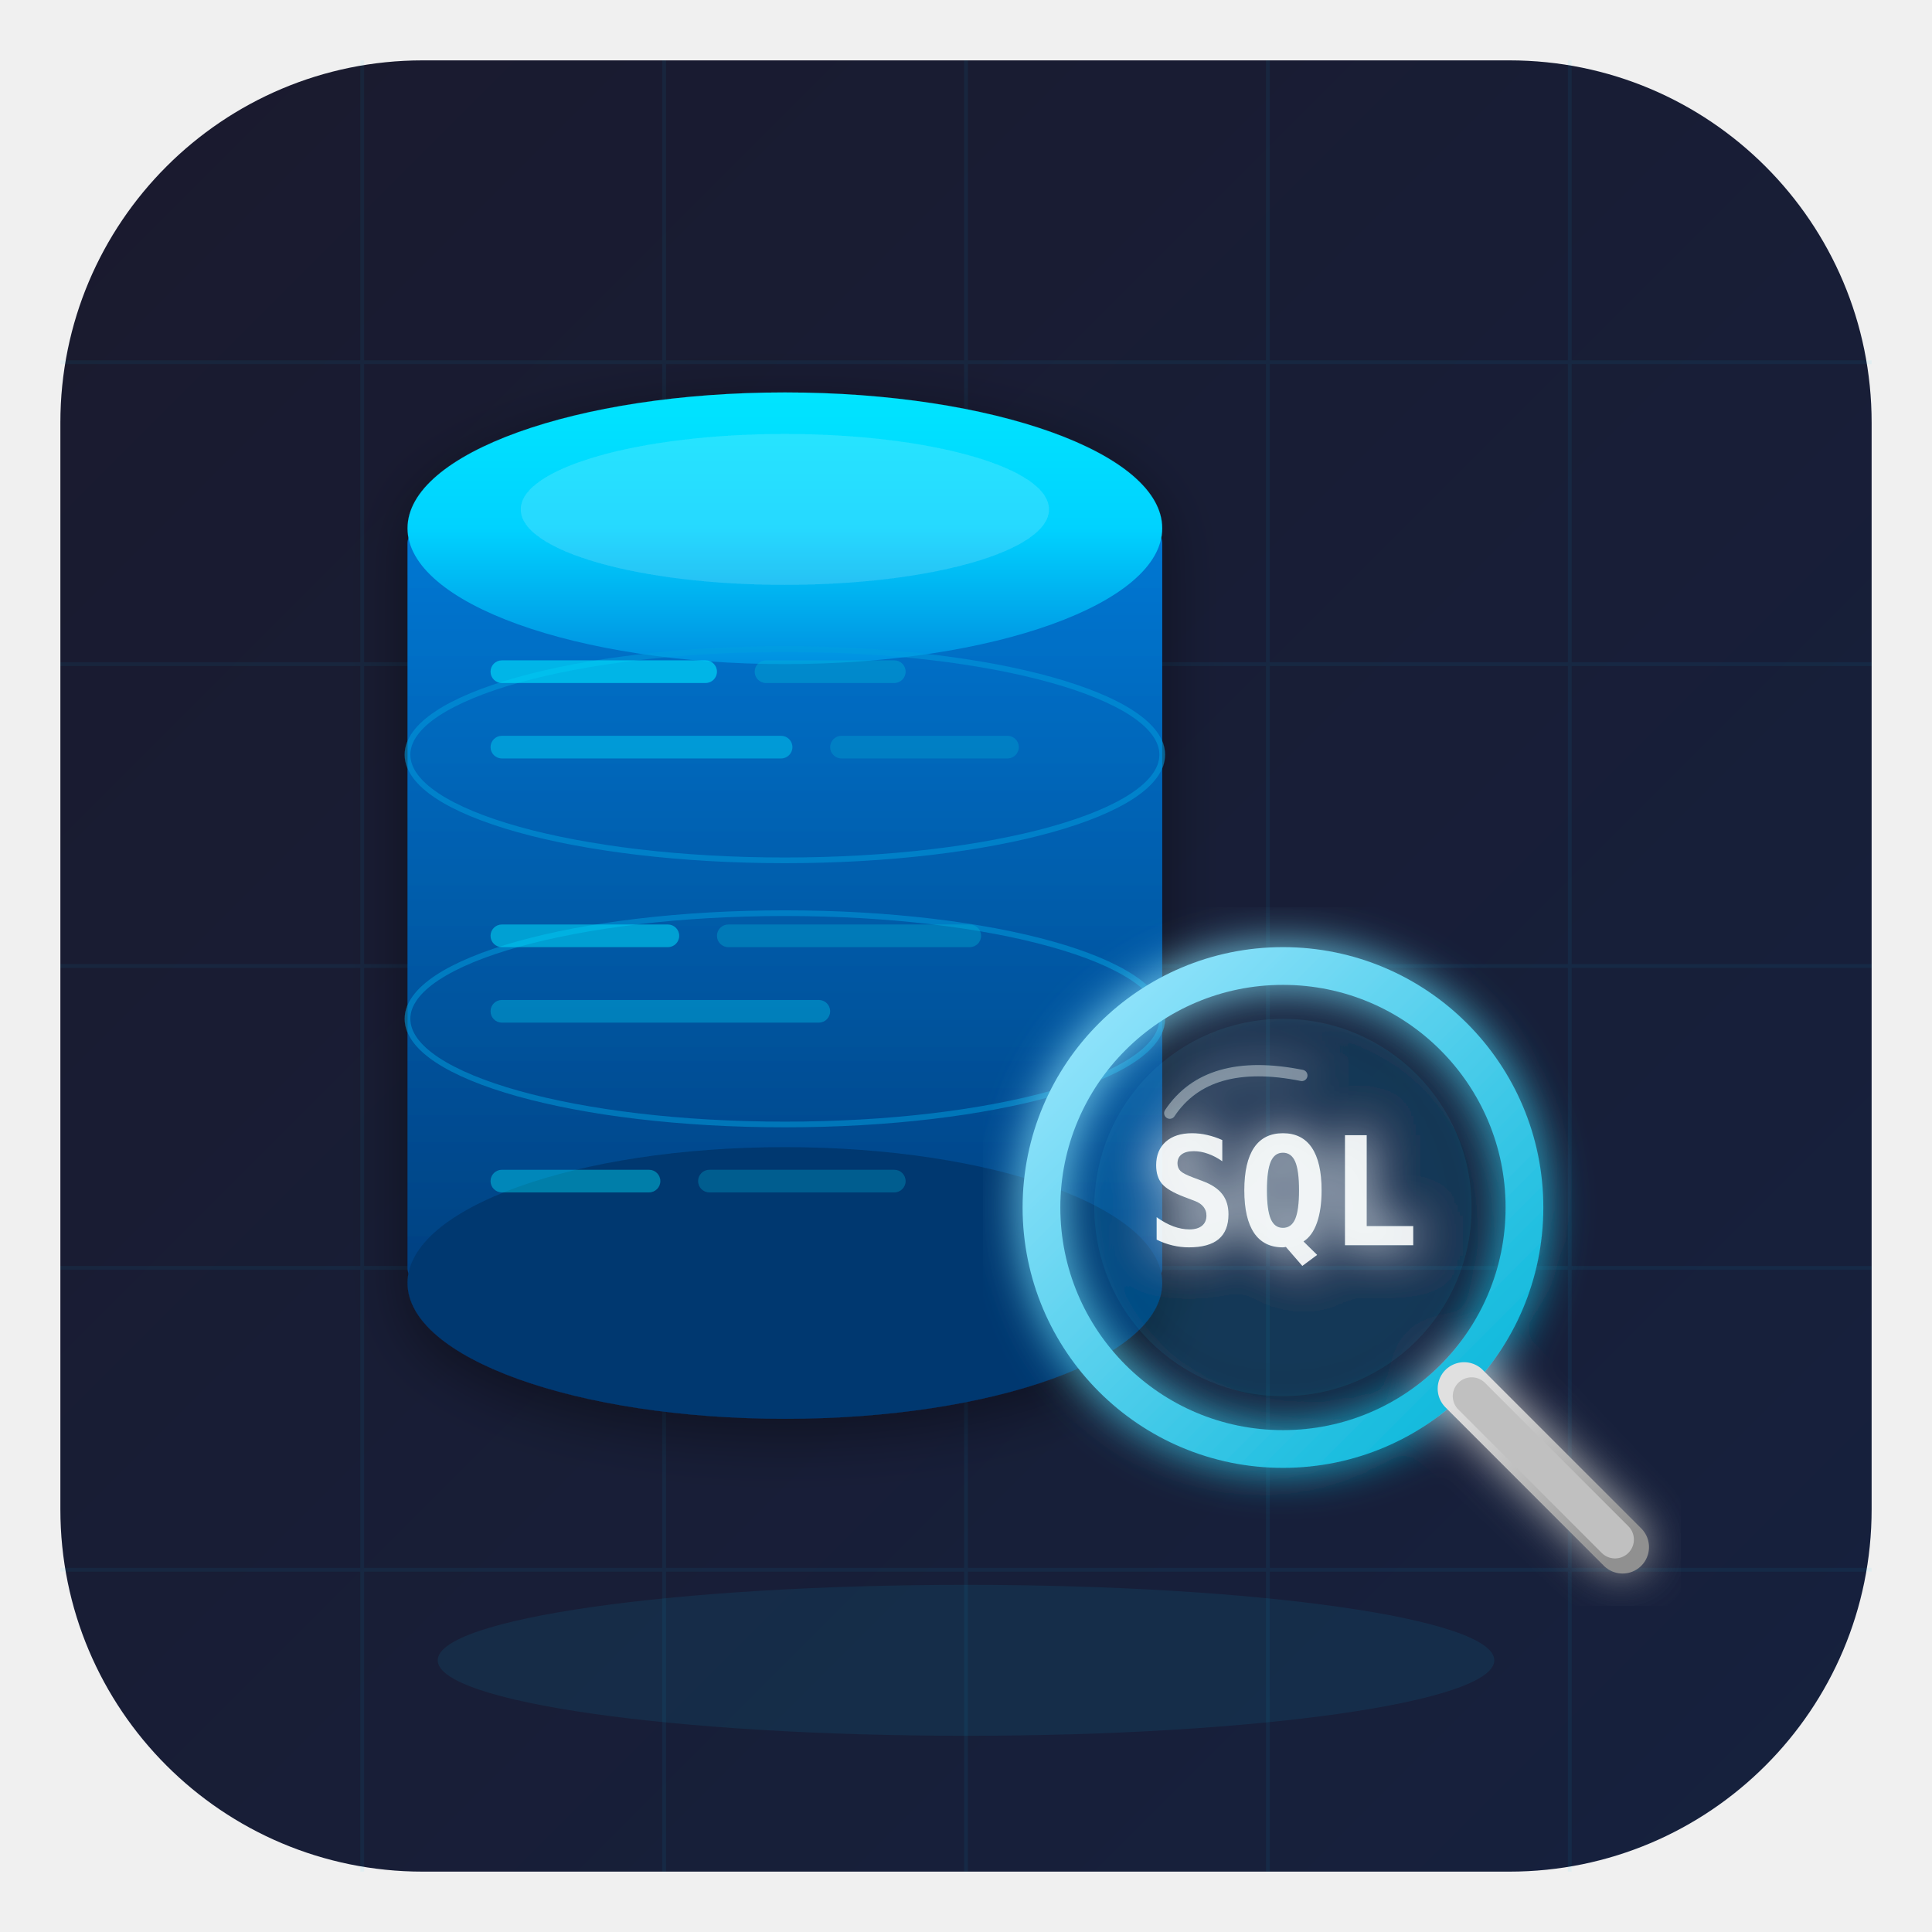
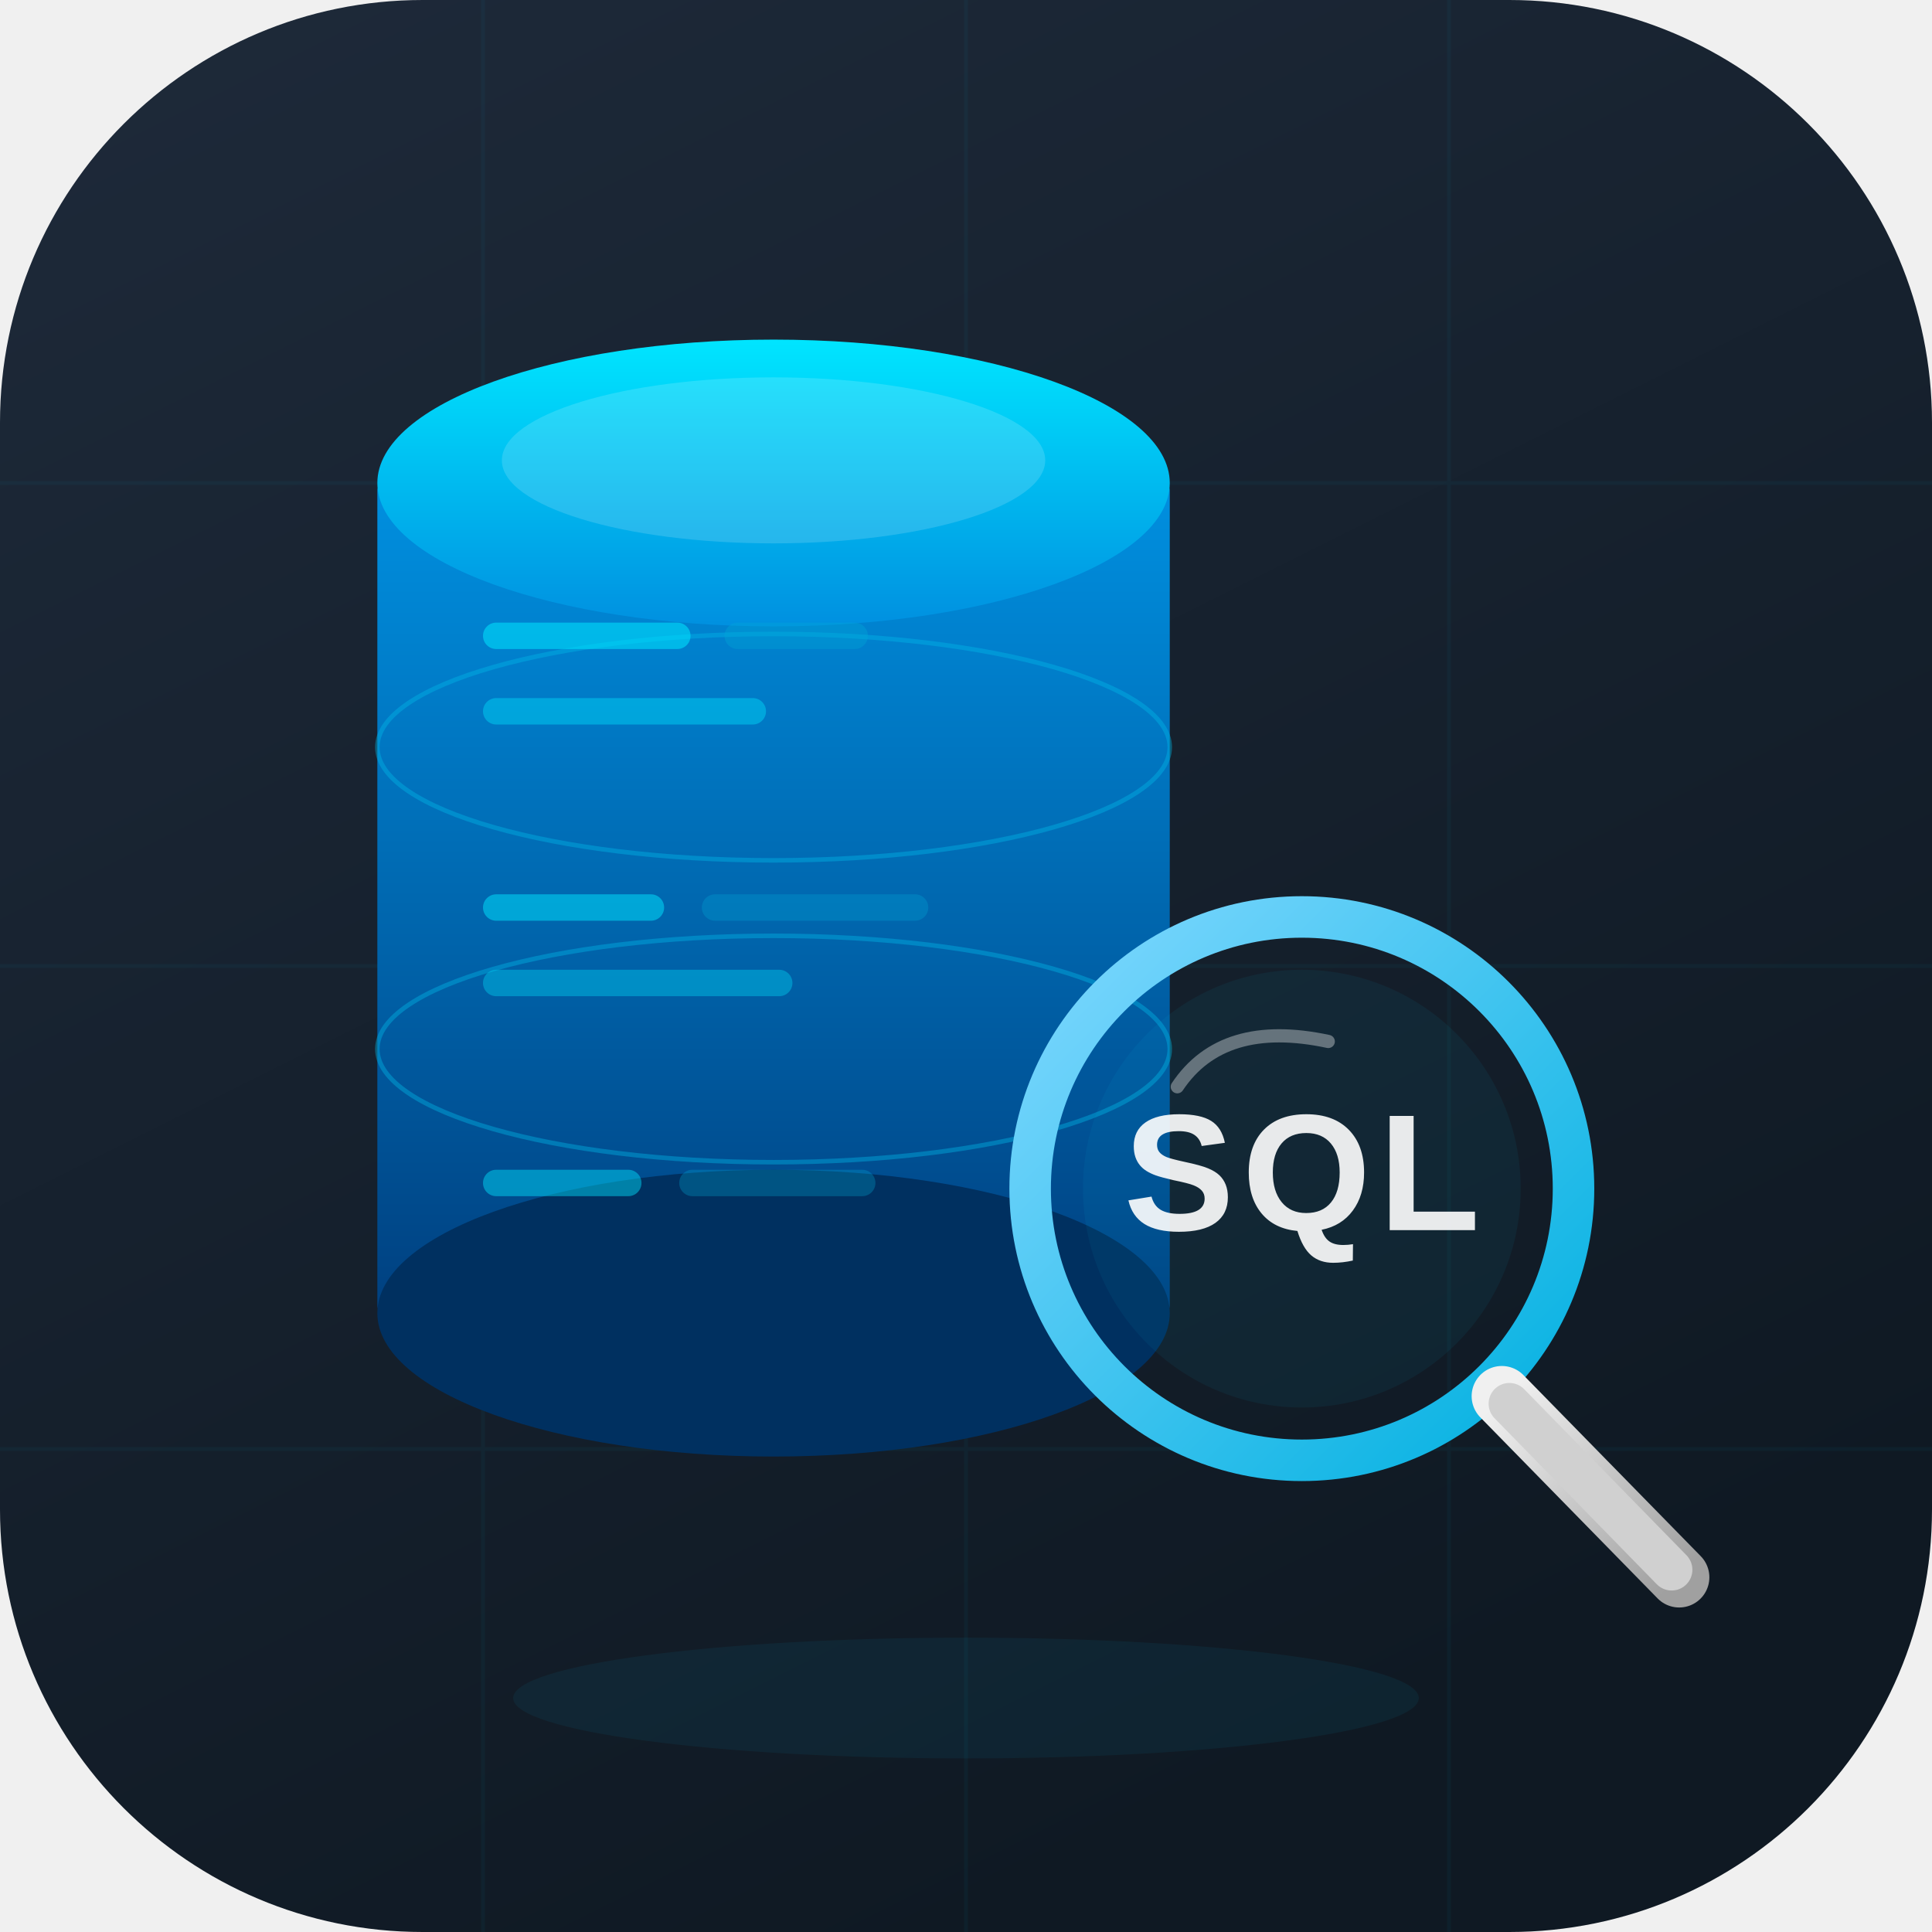
<svg xmlns="http://www.w3.org/2000/svg" viewBox="0 0 512 512">
  <defs>
-     <linearGradient id="bgGrad" x1="0" y1="0" x2="1" y2="1">
-       <stop offset="0%" stop-color="#1a1a2e" />
-       <stop offset="100%" stop-color="#16213e" />
+     <linearGradient id="bgGrad" x1="0" y1="0" x2="0.5" y2="1">
+       <stop offset="0%" stop-color="#1e2a3a" />
+       <stop offset="100%" stop-color="#0f1923" />
    </linearGradient>
-     <linearGradient id="cylGrad" x1="0" y1="0" x2="0" y2="1">
-       <stop offset="0%" stop-color="#00d2ff" />
-       <stop offset="100%" stop-color="#0078D4" />
-     </linearGradient>
-     <linearGradient id="cylGrad2" x1="0" y1="0" x2="0" y2="1">
-       <stop offset="0%" stop-color="#0078D4" />
+     <linearGradient id="cylBody" x1="0" y1="0" x2="0" y2="1">
+       <stop offset="0%" stop-color="#0090e0" />
      <stop offset="100%" stop-color="#004080" />
    </linearGradient>
-     <linearGradient id="topGrad" x1="0" y1="0" x2="0" y2="1">
+     <linearGradient id="cylTop" x1="0" y1="0" x2="0" y2="1">
      <stop offset="0%" stop-color="#00e5ff" />
-       <stop offset="50%" stop-color="#00d2ff" />
      <stop offset="100%" stop-color="#0090e0" />
    </linearGradient>
-     <linearGradient id="glassGrad" x1="0" y1="0" x2="1" y2="1">
-       <stop offset="0%" stop-color="#a0e8ff" />
-       <stop offset="100%" stop-color="#00b4d8" />
+     <linearGradient id="glass" x1="0" y1="0" x2="1" y2="1">
+       <stop offset="0%" stop-color="#80d8ff" />
+       <stop offset="100%" stop-color="#00b0e0" />
    </linearGradient>
-     <linearGradient id="handleGrad" x1="0" y1="0" x2="1" y2="1">
-       <stop offset="0%" stop-color="#e0e0e0" />
-       <stop offset="100%" stop-color="#909090" />
+     <linearGradient id="handle" x1="0" y1="0" x2="1" y2="1">
+       <stop offset="0%" stop-color="#f0f0f0" />
+       <stop offset="100%" stop-color="#a0a0a0" />
    </linearGradient>
-     <filter id="glow">
-       <feGaussianBlur stdDeviation="6" result="coloredBlur" />
-       <feMerge>
-         <feMergeNode in="coloredBlur" />
-         <feMergeNode in="SourceGraphic" />
-       </feMerge>
-     </filter>
-     <filter id="shadow">
-       <feDropShadow dx="0" dy="4" stdDeviation="8" flood-color="#000" flood-opacity="0.4" />
-     </filter>
  </defs>
-   <rect x="16" y="16" width="480" height="480" rx="96" ry="96" fill="url(#bgGrad)" />
-   <g opacity="0.06" stroke="#00d2ff" stroke-width="1">
-     <line x1="96" y1="16" x2="96" y2="496" />
-     <line x1="176" y1="16" x2="176" y2="496" />
-     <line x1="256" y1="16" x2="256" y2="496" />
-     <line x1="336" y1="16" x2="336" y2="496" />
-     <line x1="416" y1="16" x2="416" y2="496" />
-     <line x1="16" y1="96" x2="496" y2="96" />
-     <line x1="16" y1="176" x2="496" y2="176" />
-     <line x1="16" y1="256" x2="496" y2="256" />
-     <line x1="16" y1="336" x2="496" y2="336" />
-     <line x1="16" y1="416" x2="496" y2="416" />
+   <rect width="512" height="512" rx="112" ry="112" fill="url(#bgGrad)" />
+   <g opacity="0.04" stroke="#00d2ff" stroke-width="1">
+     <line x1="128" y1="0" x2="128" y2="512" />
+     <line x1="256" y1="0" x2="256" y2="512" />
+     <line x1="384" y1="0" x2="384" y2="512" />
+     <line x1="0" y1="128" x2="512" y2="128" />
+     <line x1="0" y1="256" x2="512" y2="256" />
+     <line x1="0" y1="384" x2="512" y2="384" />
  </g>
-   <g filter="url(#shadow)">
-     <rect x="108" y="140" width="200" height="200" rx="4" fill="url(#cylGrad2)" />
-     <ellipse cx="208" cy="140" rx="100" ry="36" fill="url(#topGrad)" />
-     <ellipse cx="208" cy="340" rx="100" ry="36" fill="#003870" />
-     <ellipse cx="208" cy="200" rx="100" ry="28" fill="none" stroke="#00a0e0" stroke-width="1.5" opacity="0.5" />
-     <ellipse cx="208" cy="270" rx="100" ry="28" fill="none" stroke="#00a0e0" stroke-width="1.5" opacity="0.5" />
-     <rect x="130" y="175" width="60" height="6" rx="3" fill="#00e5ff" opacity="0.6" />
-     <rect x="200" y="175" width="40" height="6" rx="3" fill="#00b4d8" opacity="0.4" />
-     <rect x="130" y="195" width="80" height="6" rx="3" fill="#00e5ff" opacity="0.4" />
-     <rect x="220" y="195" width="50" height="6" rx="3" fill="#00b4d8" opacity="0.3" />
-     <rect x="130" y="245" width="50" height="6" rx="3" fill="#00e5ff" opacity="0.5" />
-     <rect x="190" y="245" width="70" height="6" rx="3" fill="#00b4d8" opacity="0.35" />
-     <rect x="130" y="265" width="90" height="6" rx="3" fill="#00e5ff" opacity="0.3" />
-     <rect x="130" y="310" width="45" height="6" rx="3" fill="#00e5ff" opacity="0.4" />
-     <rect x="185" y="310" width="55" height="6" rx="3" fill="#00b4d8" opacity="0.3" />
-     <ellipse cx="208" cy="135" rx="70" ry="20" fill="#fff" opacity="0.15" />
+   <g>
+     <rect x="100" y="128" width="210" height="220" fill="url(#cylBody)" rx="2" />
+     <ellipse cx="205" cy="348" rx="105" ry="38" fill="#003060" />
+     <ellipse cx="205" cy="128" rx="105" ry="38" fill="url(#cylTop)" />
+     <ellipse cx="205" cy="122" rx="72" ry="22" fill="#fff" opacity="0.15" />
+     <ellipse cx="205" cy="198" rx="105" ry="30" fill="none" stroke="#00b8e8" stroke-width="1.2" opacity="0.4" />
+     <ellipse cx="205" cy="278" rx="105" ry="30" fill="none" stroke="#00b8e8" stroke-width="1.2" opacity="0.4" />
+     <rect x="128" y="165" width="55" height="7" rx="3.5" fill="#00e5ff" opacity="0.55" />
+     <rect x="192" y="165" width="38" height="7" rx="3.5" fill="#00a8d6" opacity="0.35" />
+     <rect x="128" y="185" width="75" height="7" rx="3.5" fill="#00e5ff" opacity="0.4" />
+     <rect x="128" y="237" width="48" height="7" rx="3.5" fill="#00e5ff" opacity="0.5" />
+     <rect x="186" y="237" width="60" height="7" rx="3.5" fill="#00a8d6" opacity="0.3" />
+     <rect x="128" y="257" width="82" height="7" rx="3.5" fill="#00e5ff" opacity="0.35" />
+     <rect x="128" y="310" width="42" height="7" rx="3.5" fill="#00e5ff" opacity="0.45" />
+     <rect x="180" y="310" width="52" height="7" rx="3.5" fill="#00a8d6" opacity="0.3" />
  </g>
-   <g filter="url(#glow)">
-     <circle cx="340" cy="320" r="64" fill="none" stroke="url(#glassGrad)" stroke-width="10" />
-     <circle cx="340" cy="320" r="50" fill="#00d2ff" opacity="0.08" />
-     <path d="M 310 295 Q 320 280, 345 285" fill="none" stroke="#fff" stroke-width="3" opacity="0.4" stroke-linecap="round" />
-     <line x1="388" y1="368" x2="430" y2="410" stroke="url(#handleGrad)" stroke-width="14" stroke-linecap="round" />
-     <line x1="390" y1="370" x2="428" y2="408" stroke="#c0c0c0" stroke-width="10" stroke-linecap="round" />
-     <text x="340" y="330" font-family="monospace" font-size="40" font-weight="bold" fill="#fff" text-anchor="middle" opacity="0.9">SQL</text>
+   <g>
+     <circle cx="345" cy="315" r="72" fill="none" stroke="url(#glass)" stroke-width="11" />
+     <circle cx="345" cy="315" r="58" fill="#00c8f0" opacity="0.06" />
+     <path d="M 312 288 Q 324 270 352 276" fill="none" stroke="#fff" stroke-width="3.5" opacity="0.35" stroke-linecap="round" />
+     <line x1="398" y1="370" x2="445" y2="418" stroke="url(#handle)" stroke-width="16" stroke-linecap="round" />
+     <line x1="400" y1="372" x2="443" y2="416" stroke="#d0d0d0" stroke-width="11" stroke-linecap="round" />
+     <text x="345" y="326" font-family="'SF Pro Display', 'Helvetica Neue', Arial, sans-serif" font-size="44" font-weight="700" fill="#ffffff" text-anchor="middle" opacity="0.9" letter-spacing="2">SQL</text>
  </g>
-   <ellipse cx="256" cy="440" rx="140" ry="20" fill="#00d2ff" opacity="0.08" />
+   <ellipse cx="256" cy="450" rx="120" ry="16" fill="#00d2ff" opacity="0.06" />
</svg>
